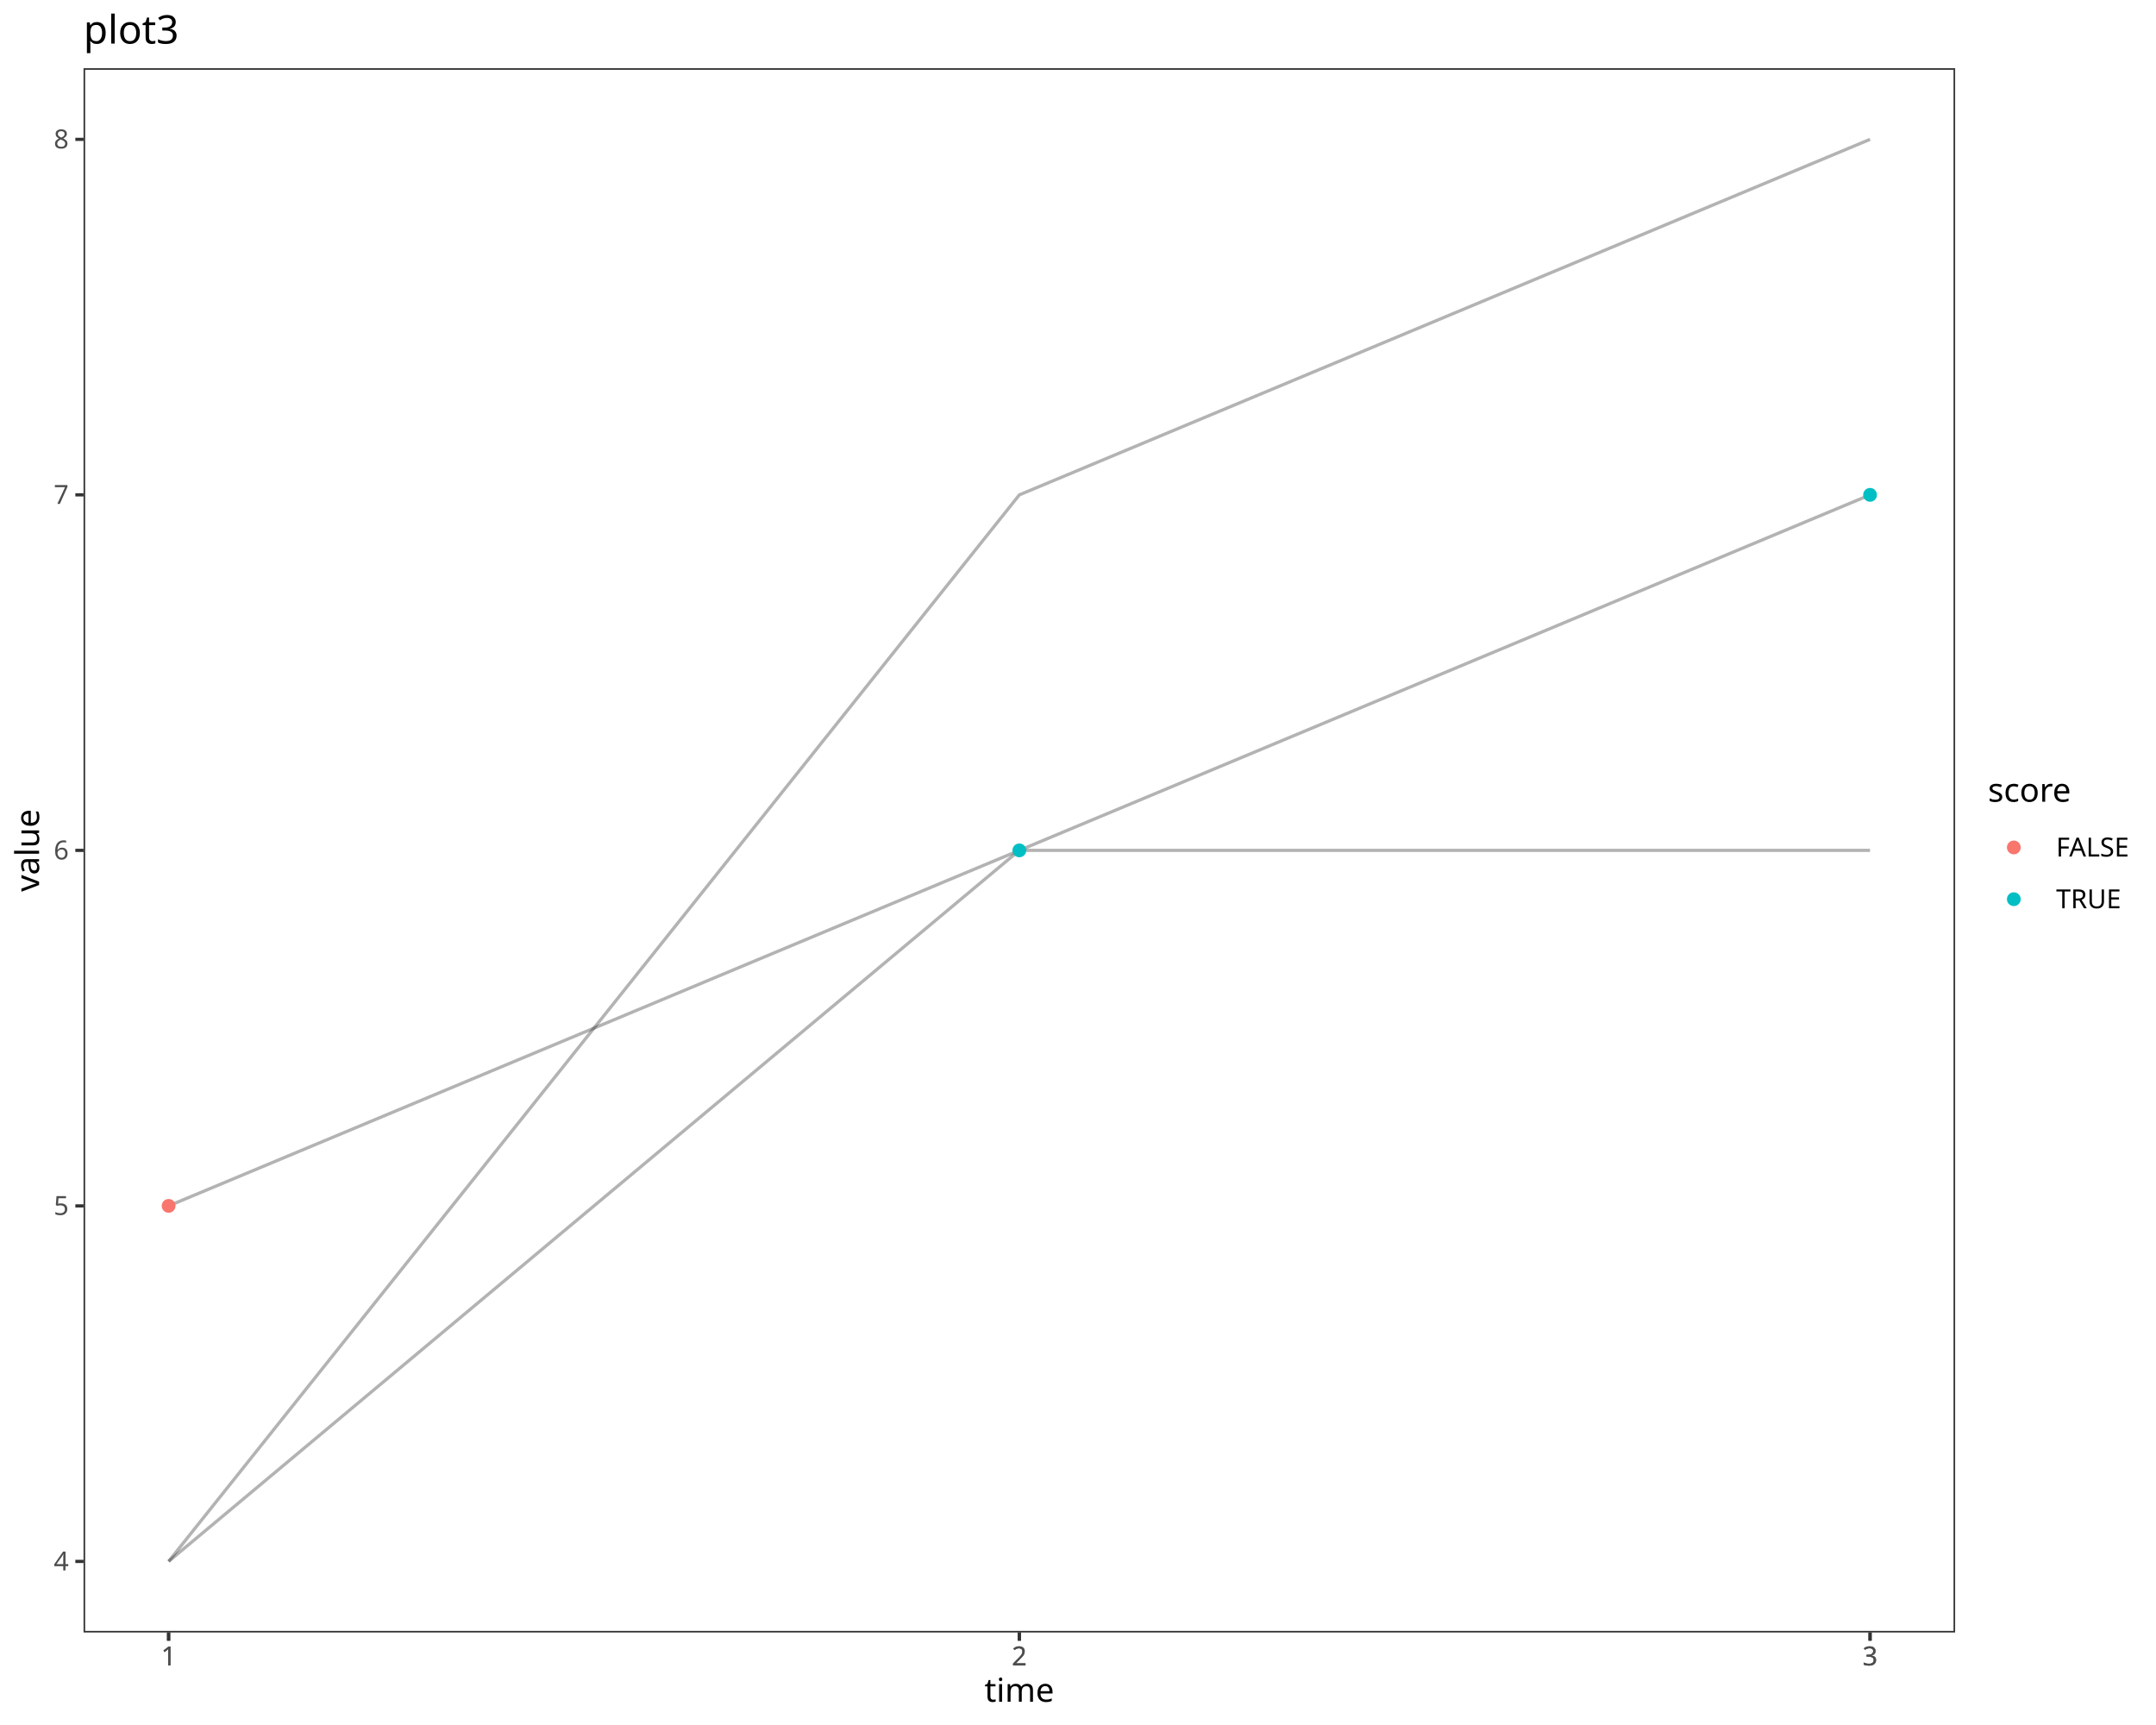
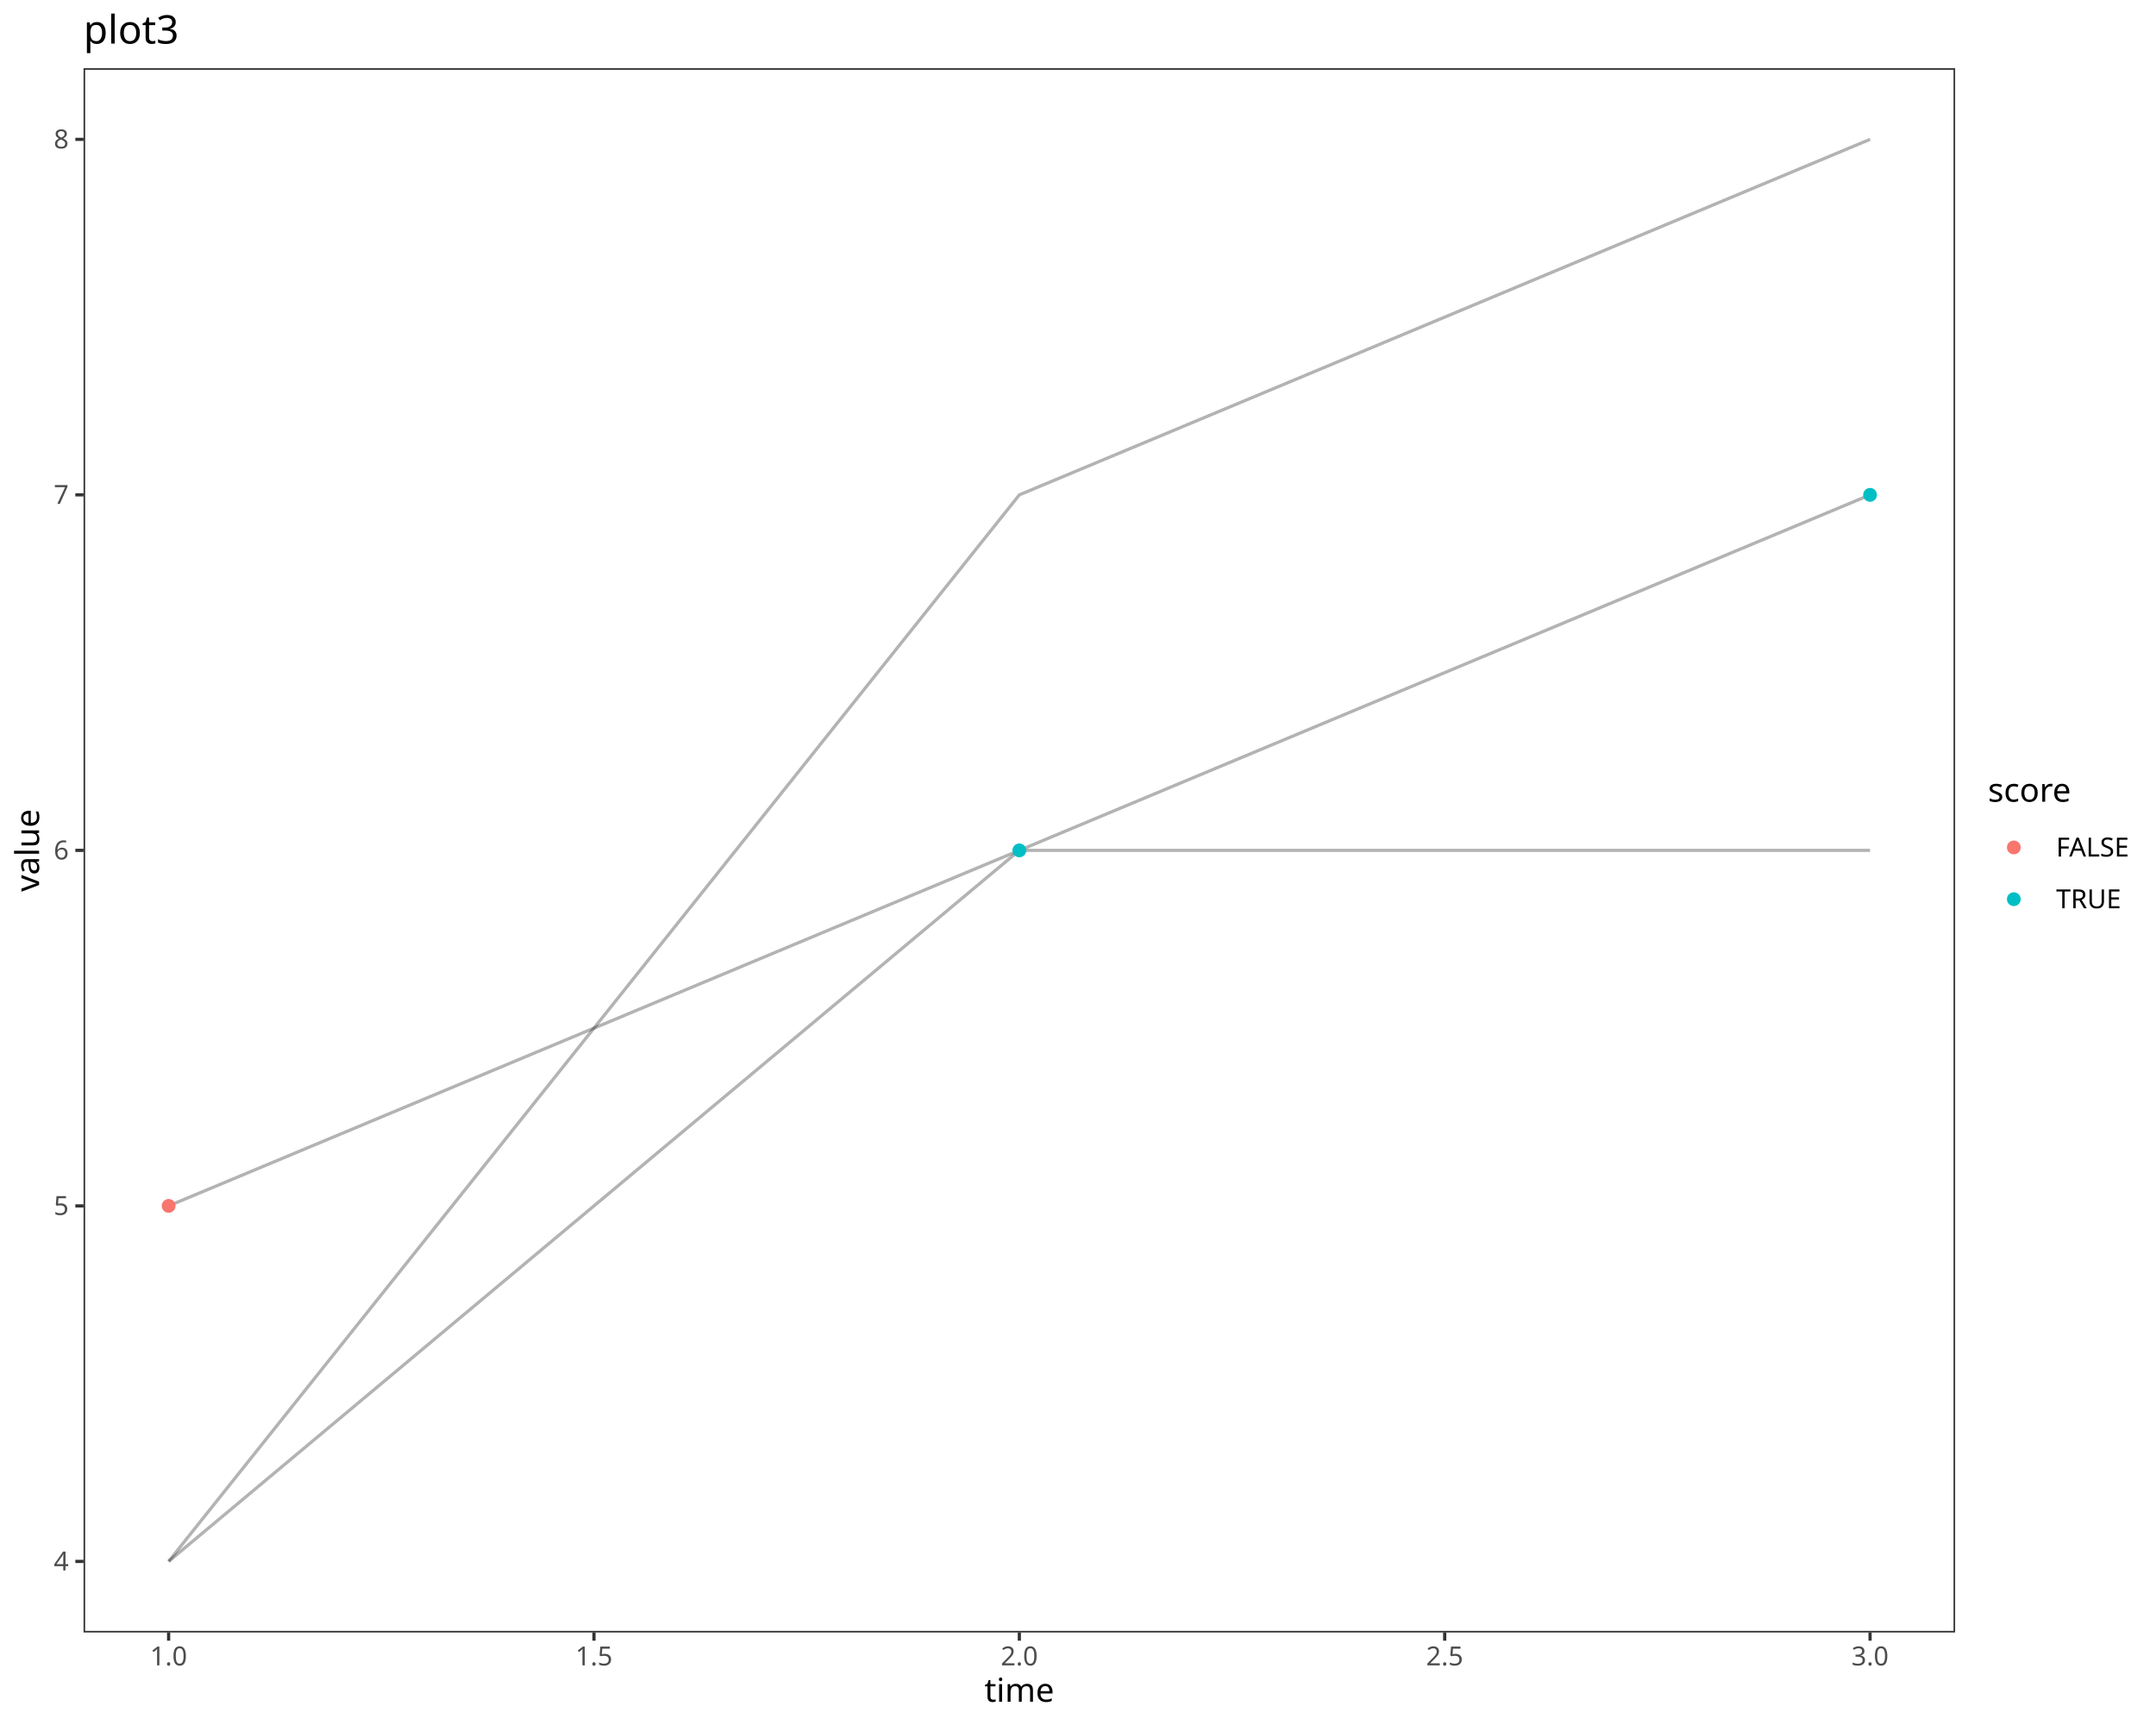
<svg xmlns="http://www.w3.org/2000/svg" class="svglite" data-engine-version="2.0" width="720.00pt" height="576.00pt" viewBox="0 0 720.00 576.00">
  <defs>
    <style type="text/css">
    .svglite line, .svglite polyline, .svglite polygon, .svglite path, .svglite rect, .svglite circle {
      fill: none;
      stroke: #000000;
      stroke-linecap: round;
      stroke-linejoin: round;
      stroke-miterlimit: 10.00;
    }
  </style>
  </defs>
  <rect width="100%" height="100%" style="stroke: none; fill: #FFFFFF;" />
  <defs>
    <clipPath id="cpMC4wMHw3MjAuMDB8MC4wMHw1NzYuMDA=">
      <rect x="0.00" y="0.00" width="720.00" height="576.00" />
    </clipPath>
  </defs>
  <g clip-path="url(#cpMC4wMHw3MjAuMDB8MC4wMHw1NzYuMDA=)">
    <rect x="-0" y="0.00" width="720.00" height="576.00" style="stroke-width: 1.07; stroke: #FFFFFF; fill: #FFFFFF;" />
  </g>
  <defs>
    <clipPath id="cpMjcuOTB8NjUyLjkyfDIyLjc4fDU0NS4xMQ==">
      <rect x="27.90" y="22.78" width="625.02" height="522.33" />
    </clipPath>
  </defs>
  <g clip-path="url(#cpMjcuOTB8NjUyLjkyfDIyLjc4fDU0NS4xMQ==)">
    <rect x="27.90" y="22.78" width="625.02" height="522.33" style="stroke-width: 1.07; stroke: none; fill: #FFFFFF;" />
    <polyline points="56.31,521.37 340.41,165.24 624.51,46.53 " style="stroke-width: 1.07; stroke: #000000; stroke-opacity: 0.30; stroke-linecap: butt;" />
    <polyline points="56.31,402.66 340.41,283.95 624.51,165.24 " style="stroke-width: 1.07; stroke: #000000; stroke-opacity: 0.30; stroke-linecap: butt;" />
    <polyline points="56.31,521.37 340.41,283.95 624.51,283.95 " style="stroke-width: 1.07; stroke: #000000; stroke-opacity: 0.30; stroke-linecap: butt;" />
    <circle cx="56.31" cy="402.66" r="1.95" style="stroke-width: 0.71; stroke: #F8766D; fill: #F8766D;" />
    <circle cx="340.41" cy="283.95" r="1.95" style="stroke-width: 0.71; stroke: #00BFC4; fill: #00BFC4;" />
    <circle cx="624.51" cy="165.24" r="1.95" style="stroke-width: 0.71; stroke: #00BFC4; fill: #00BFC4;" />
    <rect x="27.90" y="22.78" width="625.02" height="522.33" style="stroke-width: 1.07; stroke: #333333;" />
  </g>
  <g clip-path="url(#cpMC4wMHw3MjAuMDB8MC4wMHw1NzYuMDA=)">
    <text x="22.97" y="524.40" text-anchor="end" style="font-size: 8.80px; fill: #4D4D4D; font-family: sans;" textLength="4.89px" lengthAdjust="spacingAndGlyphs">4</text>
    <text x="22.97" y="405.69" text-anchor="end" style="font-size: 8.80px; fill: #4D4D4D; font-family: sans;" textLength="4.89px" lengthAdjust="spacingAndGlyphs">5</text>
    <text x="22.97" y="286.98" text-anchor="end" style="font-size: 8.80px; fill: #4D4D4D; font-family: sans;" textLength="4.89px" lengthAdjust="spacingAndGlyphs">6</text>
    <text x="22.97" y="168.26" text-anchor="end" style="font-size: 8.80px; fill: #4D4D4D; font-family: sans;" textLength="4.89px" lengthAdjust="spacingAndGlyphs">7</text>
    <text x="22.97" y="49.55" text-anchor="end" style="font-size: 8.80px; fill: #4D4D4D; font-family: sans;" textLength="4.89px" lengthAdjust="spacingAndGlyphs">8</text>
    <polyline points="25.16,521.37 27.90,521.37 " style="stroke-width: 1.07; stroke: #333333; stroke-linecap: butt;" />
    <polyline points="25.16,402.66 27.90,402.66 " style="stroke-width: 1.07; stroke: #333333; stroke-linecap: butt;" />
    <polyline points="25.16,283.95 27.90,283.95 " style="stroke-width: 1.07; stroke: #333333; stroke-linecap: butt;" />
    <polyline points="25.16,165.24 27.90,165.24 " style="stroke-width: 1.07; stroke: #333333; stroke-linecap: butt;" />
    <polyline points="25.16,46.53 27.90,46.53 " style="stroke-width: 1.07; stroke: #333333; stroke-linecap: butt;" />
    <polyline points="56.31,547.85 56.31,545.11 " style="stroke-width: 1.07; stroke: #333333; stroke-linecap: butt;" />
-     <polyline points="56.31,547.85 56.31,545.11 " style="stroke-width: 1.07; stroke: #333333; stroke-linecap: butt;" />
+     <polyline points="198.36,547.85 198.36,545.11 " style="stroke-width: 1.07; stroke: #333333; stroke-linecap: butt;" />
    <polyline points="340.41,547.85 340.41,545.11 " style="stroke-width: 1.07; stroke: #333333; stroke-linecap: butt;" />
-     <polyline points="340.41,547.85 340.41,545.11 " style="stroke-width: 1.07; stroke: #333333; stroke-linecap: butt;" />
+     <polyline points="482.46,547.85 482.46,545.11 " style="stroke-width: 1.07; stroke: #333333; stroke-linecap: butt;" />
    <polyline points="624.51,547.85 624.51,545.11 " style="stroke-width: 1.07; stroke: #333333; stroke-linecap: butt;" />
-     <polyline points="624.51,547.85 624.51,545.11 " style="stroke-width: 1.07; stroke: #333333; stroke-linecap: butt;" />
-     <text x="56.31" y="556.10" text-anchor="middle" style="font-size: 8.80px; fill: #4D4D4D; font-family: sans;" textLength="4.89px" lengthAdjust="spacingAndGlyphs">1</text>
-     <text x="56.31" y="556.10" text-anchor="middle" style="font-size: 8.80px; fill: #4D4D4D; font-family: sans;" textLength="4.89px" lengthAdjust="spacingAndGlyphs">1</text>
-     <text x="340.41" y="556.10" text-anchor="middle" style="font-size: 8.80px; fill: #4D4D4D; font-family: sans;" textLength="4.89px" lengthAdjust="spacingAndGlyphs">2</text>
-     <text x="340.41" y="556.10" text-anchor="middle" style="font-size: 8.80px; fill: #4D4D4D; font-family: sans;" textLength="4.89px" lengthAdjust="spacingAndGlyphs">2</text>
-     <text x="624.51" y="556.10" text-anchor="middle" style="font-size: 8.80px; fill: #4D4D4D; font-family: sans;" textLength="4.89px" lengthAdjust="spacingAndGlyphs">3</text>
-     <text x="624.51" y="556.10" text-anchor="middle" style="font-size: 8.80px; fill: #4D4D4D; font-family: sans;" textLength="4.89px" lengthAdjust="spacingAndGlyphs">3</text>
+     <text x="56.31" y="556.10" text-anchor="middle" style="font-size: 8.80px; fill: #4D4D4D; font-family: sans;" textLength="12.23px" lengthAdjust="spacingAndGlyphs">1.0</text>
+     <text x="198.36" y="556.10" text-anchor="middle" style="font-size: 8.80px; fill: #4D4D4D; font-family: sans;" textLength="12.23px" lengthAdjust="spacingAndGlyphs">1.5</text>
+     <text x="340.41" y="556.10" text-anchor="middle" style="font-size: 8.80px; fill: #4D4D4D; font-family: sans;" textLength="12.23px" lengthAdjust="spacingAndGlyphs">2.0</text>
+     <text x="482.46" y="556.10" text-anchor="middle" style="font-size: 8.80px; fill: #4D4D4D; font-family: sans;" textLength="12.23px" lengthAdjust="spacingAndGlyphs">2.5</text>
+     <text x="624.51" y="556.10" text-anchor="middle" style="font-size: 8.80px; fill: #4D4D4D; font-family: sans;" textLength="12.23px" lengthAdjust="spacingAndGlyphs">3.0</text>
    <text x="340.41" y="568.24" text-anchor="middle" style="font-size: 11.00px; font-family: sans;" textLength="20.78px" lengthAdjust="spacingAndGlyphs">time</text>
    <text transform="translate(13.05,283.95) rotate(-90)" text-anchor="middle" style="font-size: 11.00px; font-family: sans;" textLength="26.30px" lengthAdjust="spacingAndGlyphs">value</text>
    <rect x="663.88" y="259.00" width="50.64" height="49.89" style="stroke-width: 1.07; stroke: none; fill: #FFFFFF;" />
    <text x="663.88" y="267.71" style="font-size: 11.00px; font-family: sans;" textLength="26.91px" lengthAdjust="spacingAndGlyphs">score</text>
    <rect x="663.88" y="274.33" width="17.28" height="17.28" style="stroke-width: 1.07; stroke: none; fill: #FFFFFF;" />
    <circle cx="672.52" cy="282.97" r="1.95" style="stroke-width: 0.71; stroke: #F8766D; fill: #F8766D;" />
    <rect x="663.88" y="291.61" width="17.28" height="17.28" style="stroke-width: 1.07; stroke: none; fill: #FFFFFF;" />
    <circle cx="672.52" cy="300.25" r="1.95" style="stroke-width: 0.71; stroke: #00BFC4; fill: #00BFC4;" />
    <text x="686.64" y="286.00" style="font-size: 8.80px; font-family: sans;" textLength="27.88px" lengthAdjust="spacingAndGlyphs">FALSE</text>
    <text x="686.64" y="303.28" style="font-size: 8.80px; font-family: sans;" textLength="23.96px" lengthAdjust="spacingAndGlyphs">TRUE</text>
    <text x="27.90" y="14.56" style="font-size: 13.20px; font-family: sans;" textLength="28.62px" lengthAdjust="spacingAndGlyphs">plot3</text>
  </g>
</svg>
